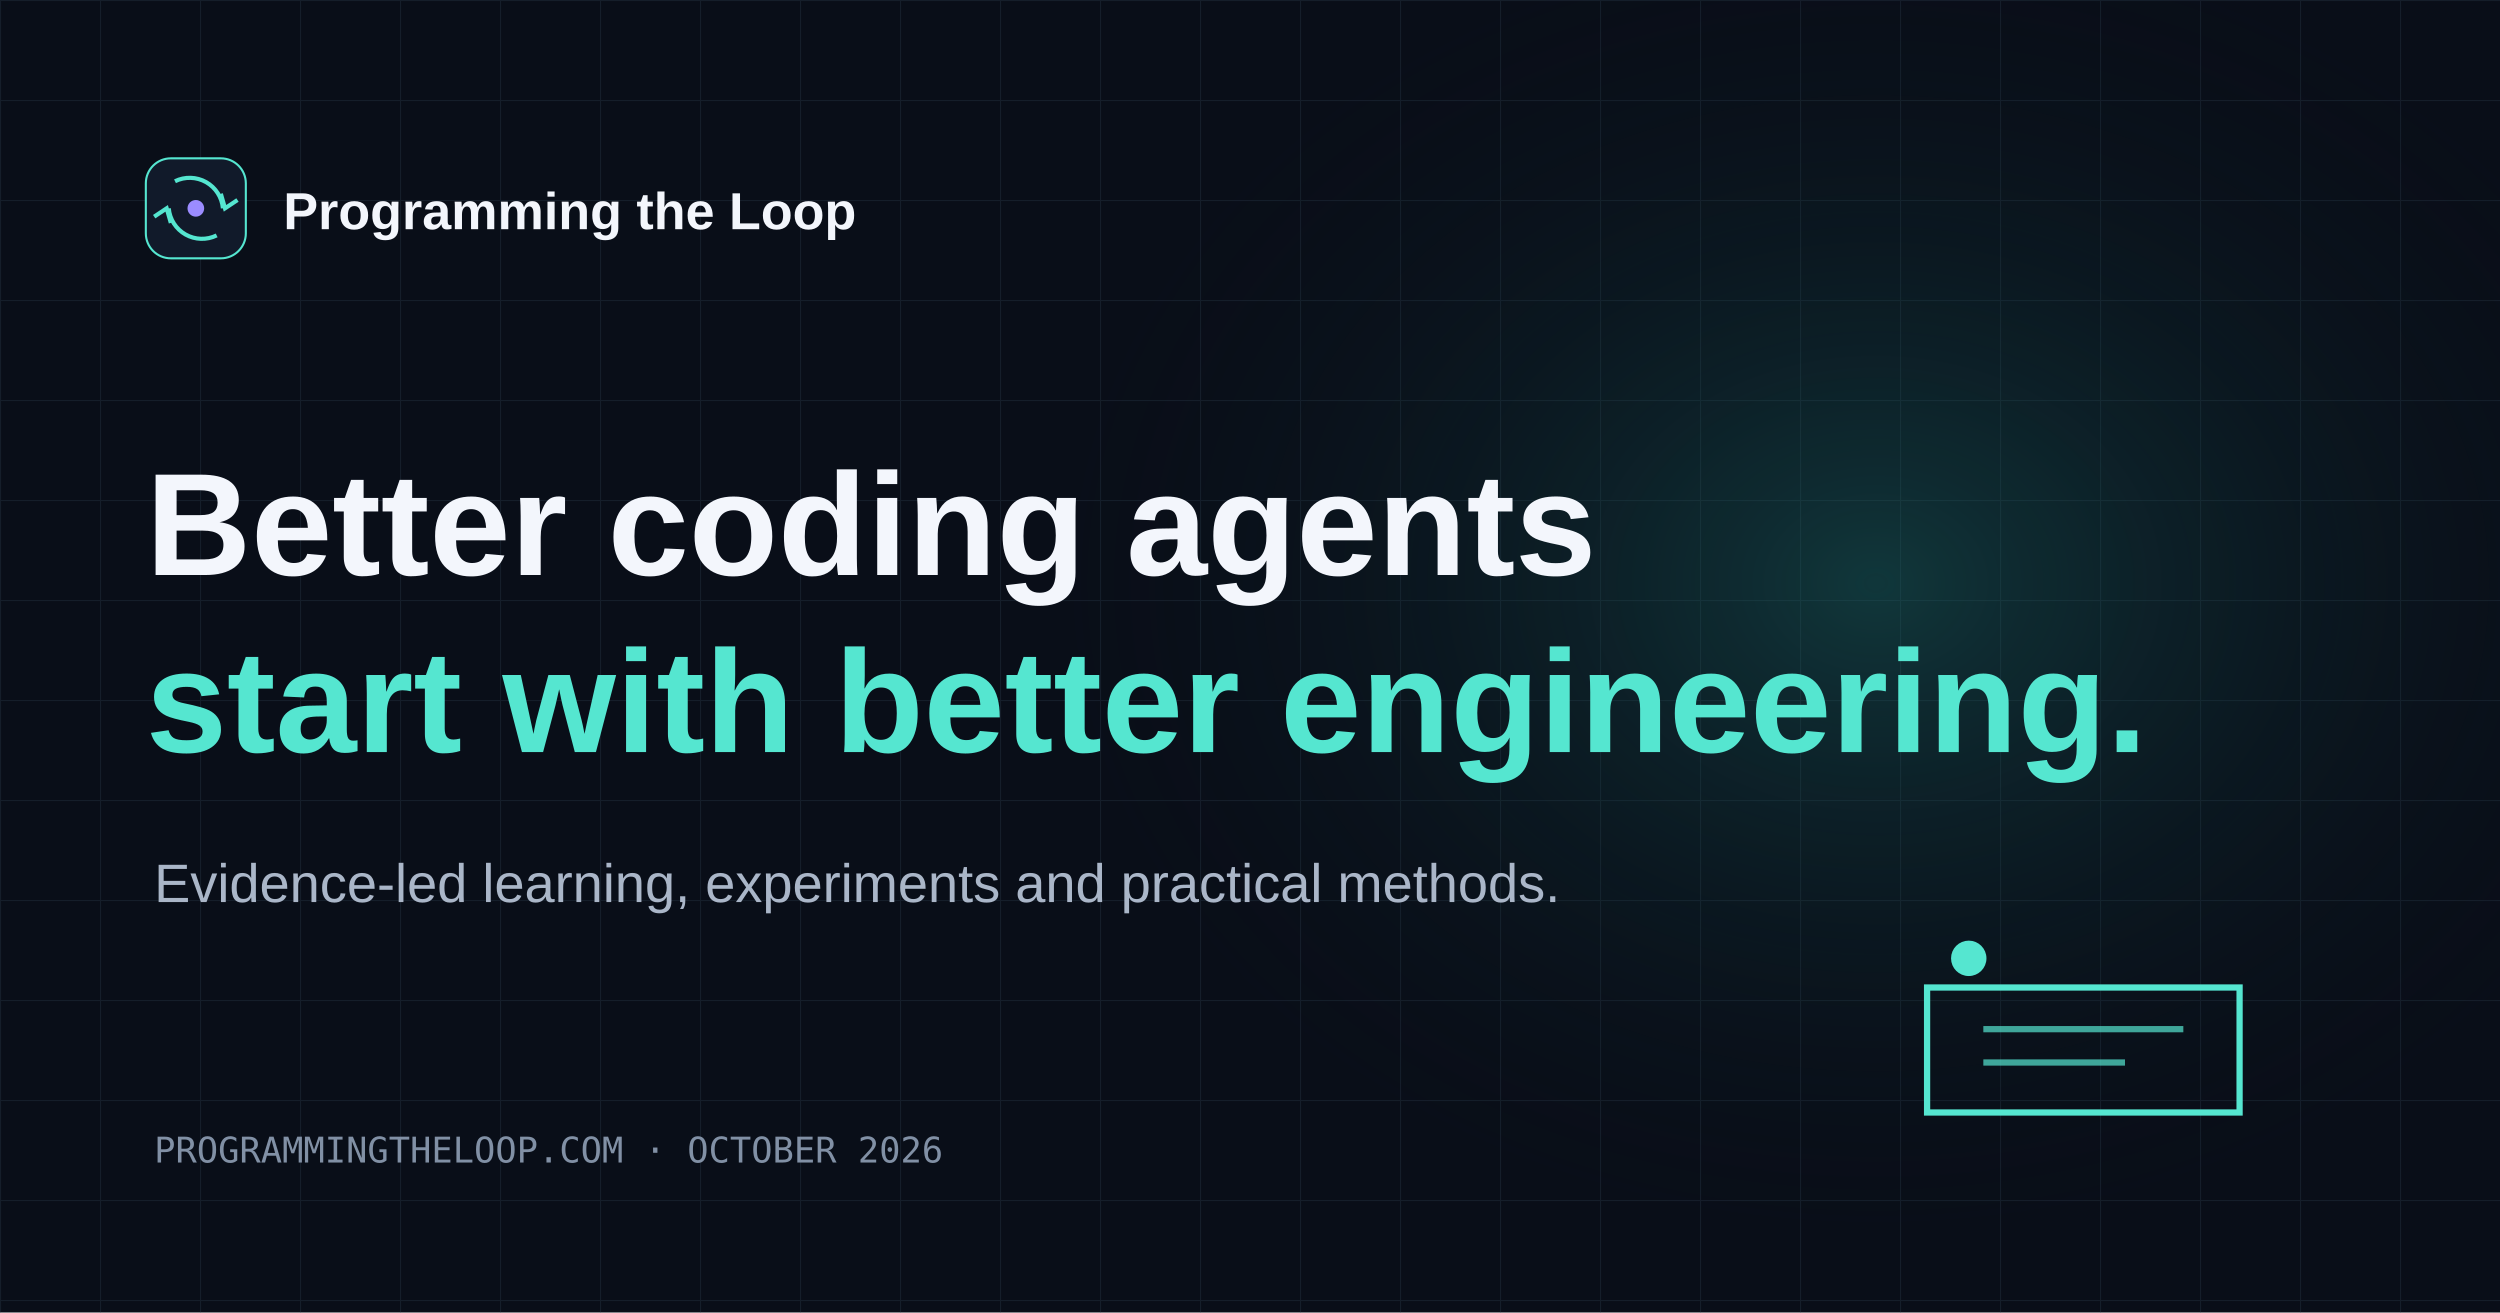
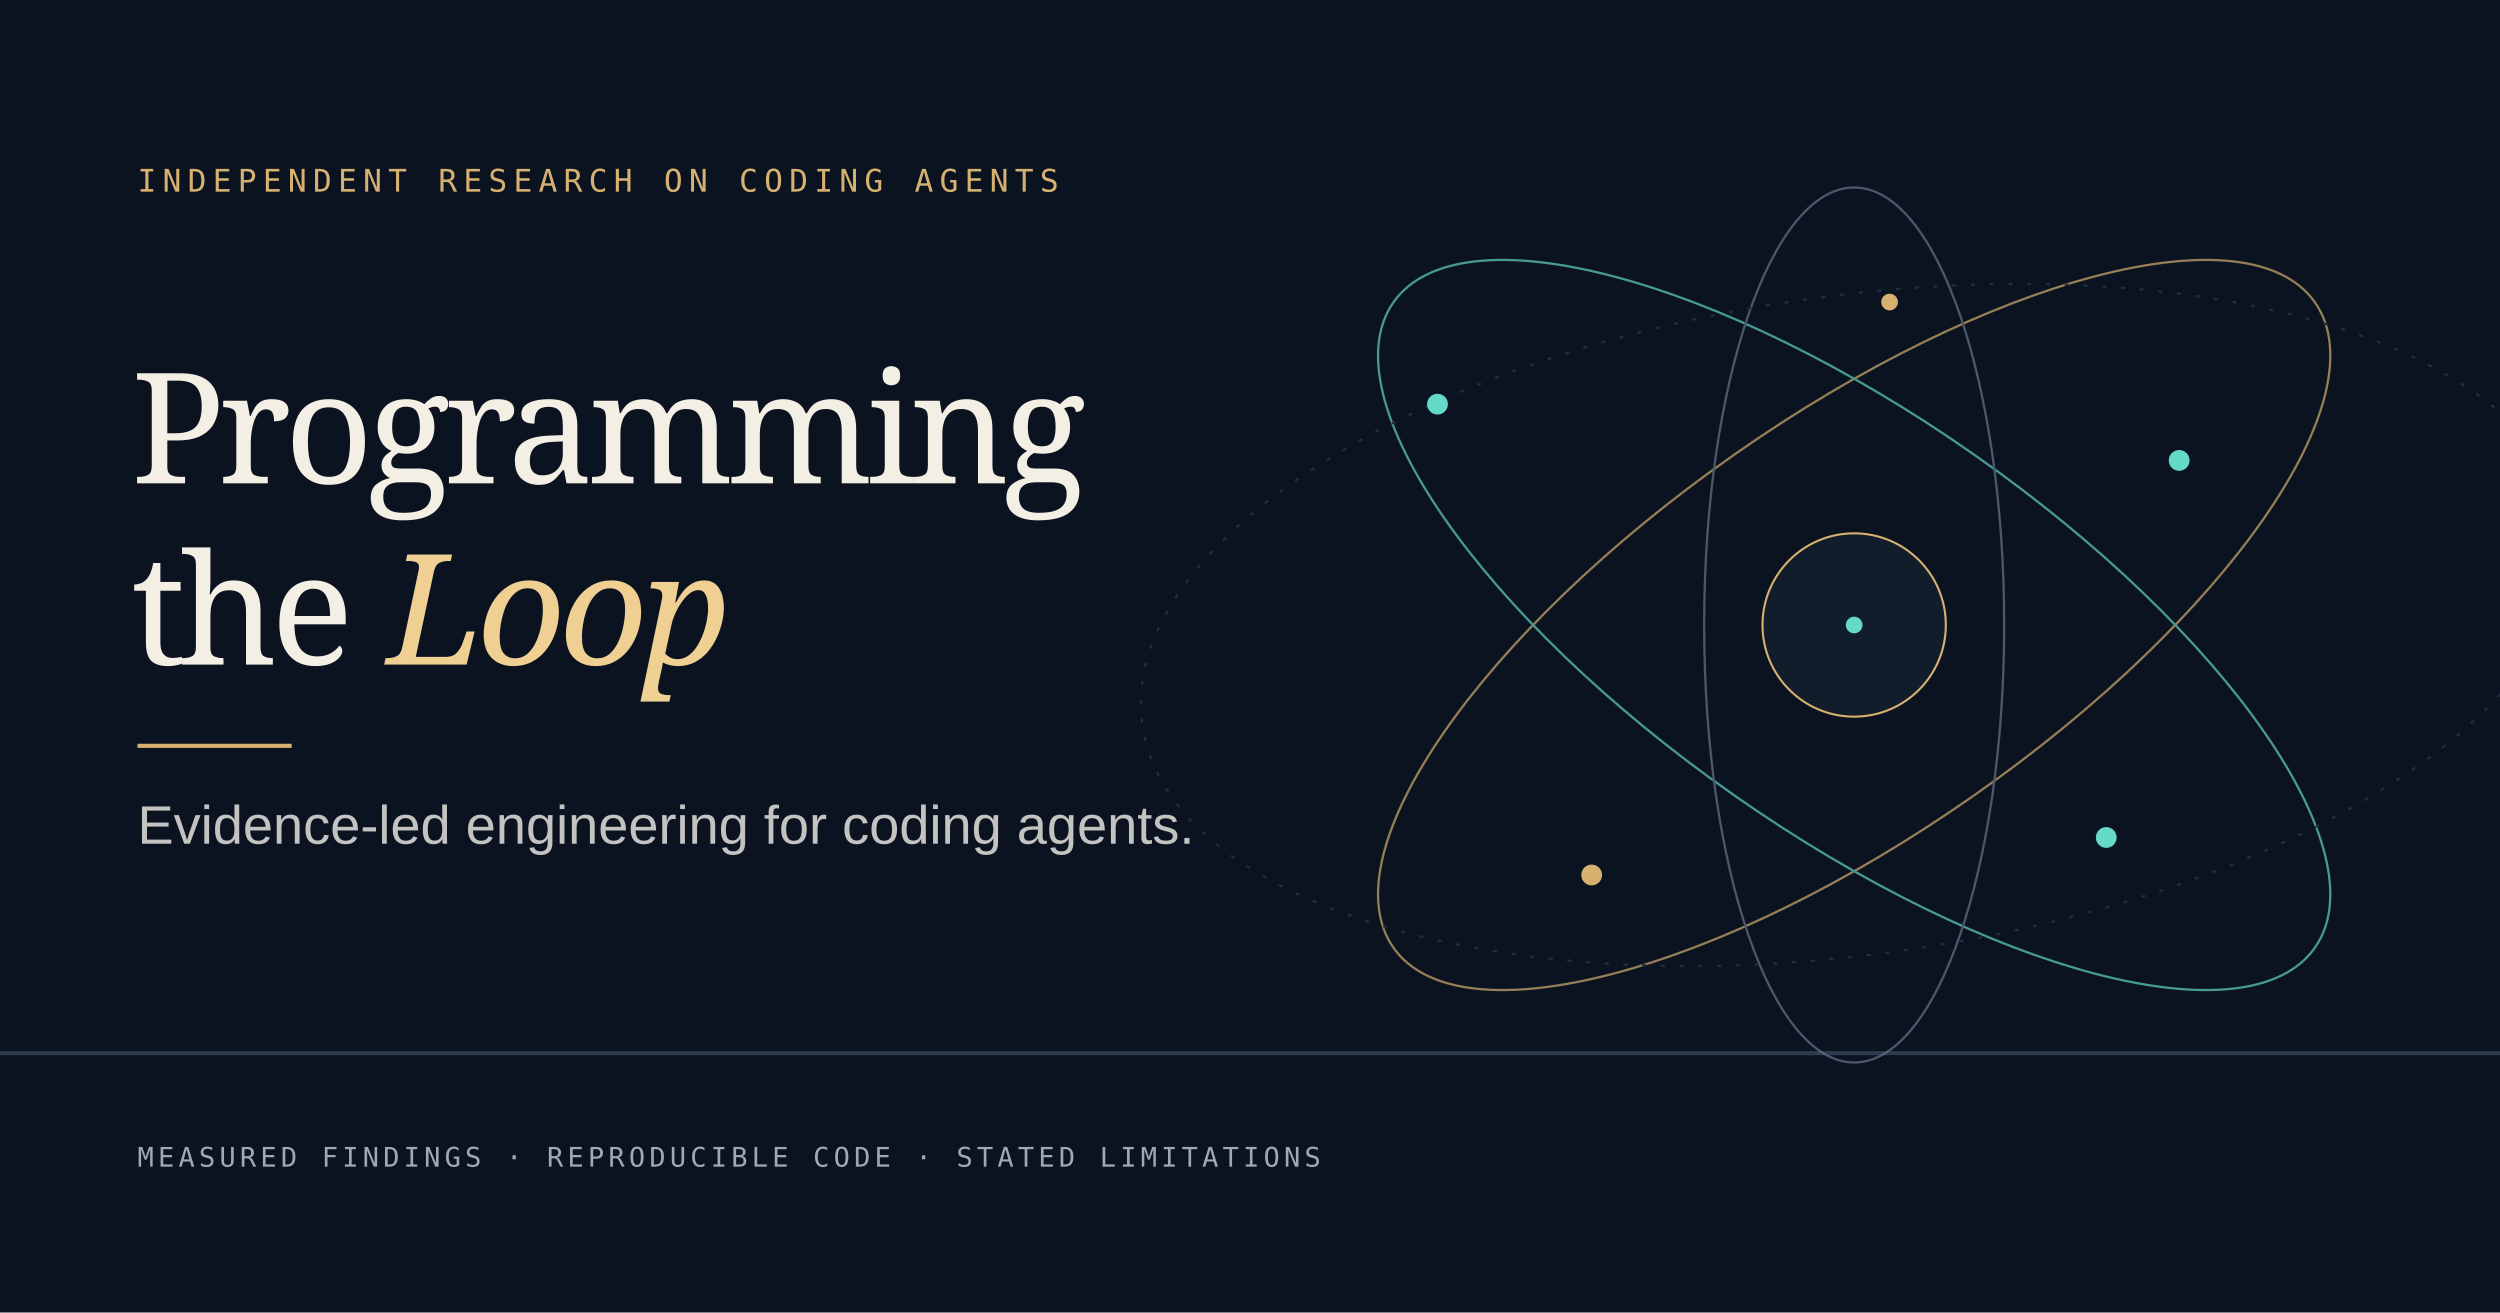
- <svg xmlns="http://www.w3.org/2000/svg" viewBox="0 0 1200 630">
-   <defs>
-     <pattern id="g" width="48" height="48" patternUnits="userSpaceOnUse">
-       <path d="M48 0H0V48" fill="none" stroke="#314052" stroke-opacity=".32" />
-     </pattern>
-     <radialGradient id="a">
-       <stop stop-color="#1b746f" stop-opacity=".4" />
-       <stop offset="1" stop-color="#090e18" stop-opacity="0" />
-     </radialGradient>
-   </defs>
-   <rect width="1200" height="630" fill="#090e18" />
-   <rect width="1200" height="630" fill="url(#g)" />
-   <ellipse cx="900" cy="280" rx="400" ry="320" fill="url(#a)" />
-   <g transform="translate(70 76)">
-     <rect width="48" height="48" rx="12" fill="#111a2a" stroke="#55e6d0" />
-     <path d="M14 11a16 16 0 0 1 23 13m-1-7 2 7 6-4M34 37a16 16 0 0 1-23-13m1 7-2-7-6 4" fill="none" stroke="#55e6d0" stroke-width="2" />
-     <circle cx="24" cy="24" r="4" fill="#9b8cff" />
+ <svg xmlns="http://www.w3.org/2000/svg" width="1200" height="630" viewBox="0 0 1200 630">
+   <rect width="1200" height="630" fill="#0b1220" />
+   <path d="M0 505h1200M0 506h1200" stroke="#2b3a4d" />
+   <g fill="none" stroke-width="1.1" opacity=".68">
+     <ellipse cx="890" cy="300" rx="270" ry="100" transform="rotate(-35 890 300)" stroke="#d6b170" />
+     <ellipse cx="890" cy="300" rx="270" ry="100" transform="rotate(35 890 300)" stroke="#64d9c8" />
+     <ellipse cx="890" cy="300" rx="210" ry="72" transform="rotate(90 890 300)" stroke="#69788e" />
+     <ellipse cx="890" cy="300" rx="345" ry="158" transform="rotate(-8 890 300)" stroke="#2b3a4d" stroke-dasharray="2 7" />
  </g>
-   <text x="136" y="110" fill="#f3f6fc" font-family="Arial,sans-serif" font-size="25" font-weight="700">Programming the Loop</text>
-   <text x="70" y="276" fill="#f3f6fc" font-family="Arial,sans-serif" font-size="70" font-weight="700">Better coding agents</text>
-   <text x="70" y="361" fill="#55e6d0" font-family="Arial,sans-serif" font-size="70" font-weight="700">start with better engineering.</text>
-   <text x="74" y="433" fill="#aab6c8" font-family="Arial,sans-serif" font-size="26">Evidence-led learning, experiments and practical methods.</text>
-   <text x="74" y="558" fill="#8190a5" font-family="monospace" font-size="17">PROGRAMMINGTHELOOP.COM · OCTOBER 2026</text>
-   <g transform="translate(925 474)" fill="none" stroke="#55e6d0" stroke-width="3">
-     <path d="M0 0h150v60H0z" />
-     <path d="M27 20h96M27 36h68" opacity=".7" />
-     <circle cx="20" cy="-14" r="7" fill="#55e6d0" />
+   <g fill="#64d9c8">
+     <circle cx="690" cy="194" r="5" />
+     <circle cx="1046" cy="221" r="5" />
+     <circle cx="1011" cy="402" r="5" />
  </g>
+   <g fill="#d6b170">
+     <circle cx="764" cy="420" r="5" />
+     <circle cx="907" cy="145" r="4" />
+   </g>
+   <circle cx="890" cy="300" r="44" fill="#121d2c" stroke="#d6b170" />
+   <circle cx="890" cy="300" r="4" fill="#64d9c8" />
+   <text x="66" y="92" fill="#d6b170" font-family="monospace" font-size="15" letter-spacing="3">INDEPENDENT RESEARCH ON CODING AGENTS</text>
+   <text x="63" y="232" fill="#f4efe4" font-family="Georgia,serif" font-size="74" letter-spacing="-3">Programming</text>
+   <text x="63" y="319" fill="#f4efe4" font-family="Georgia,serif" font-size="74" letter-spacing="-3">the <tspan fill="#efcf92" font-style="italic">Loop</tspan>
+   </text>
+   <path d="M66 358h74" stroke="#d6b170" stroke-width="2" />
+   <text x="66" y="405" fill="#c3c4c1" font-family="Arial,sans-serif" font-size="26">Evidence-led engineering for coding agents.</text>
+   <text x="66" y="560" fill="#9da9b7" font-family="monospace" font-size="13" letter-spacing="2">MEASURED FINDINGS · REPRODUCIBLE CODE · STATED LIMITATIONS</text>
</svg>
